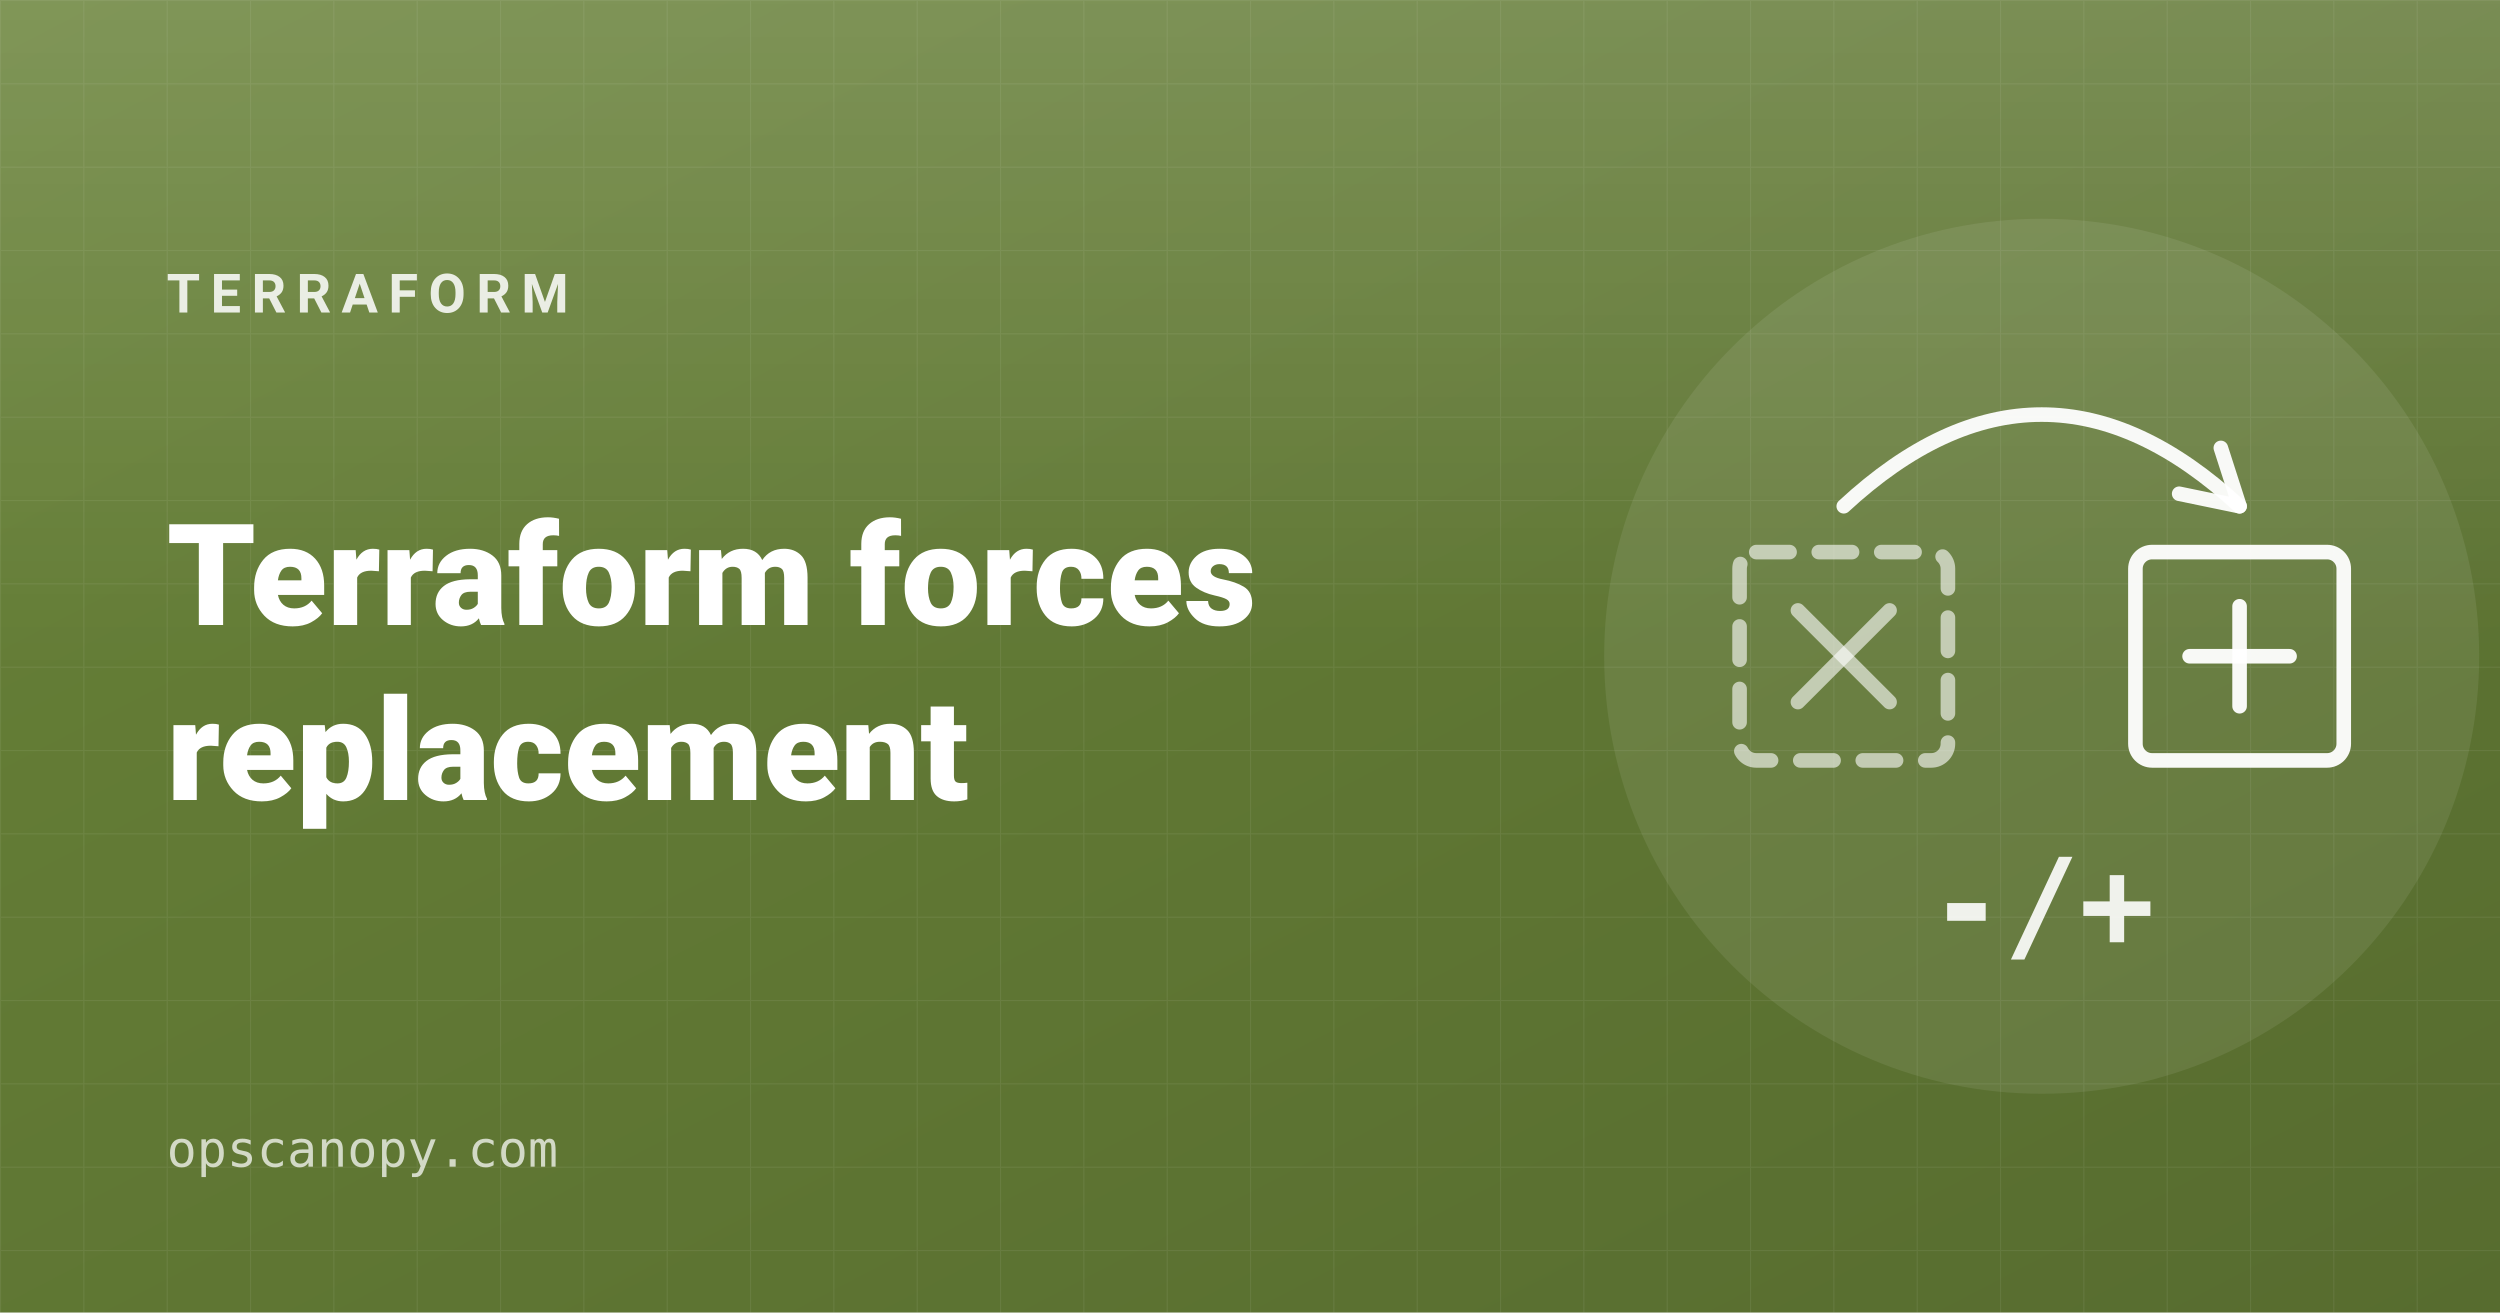
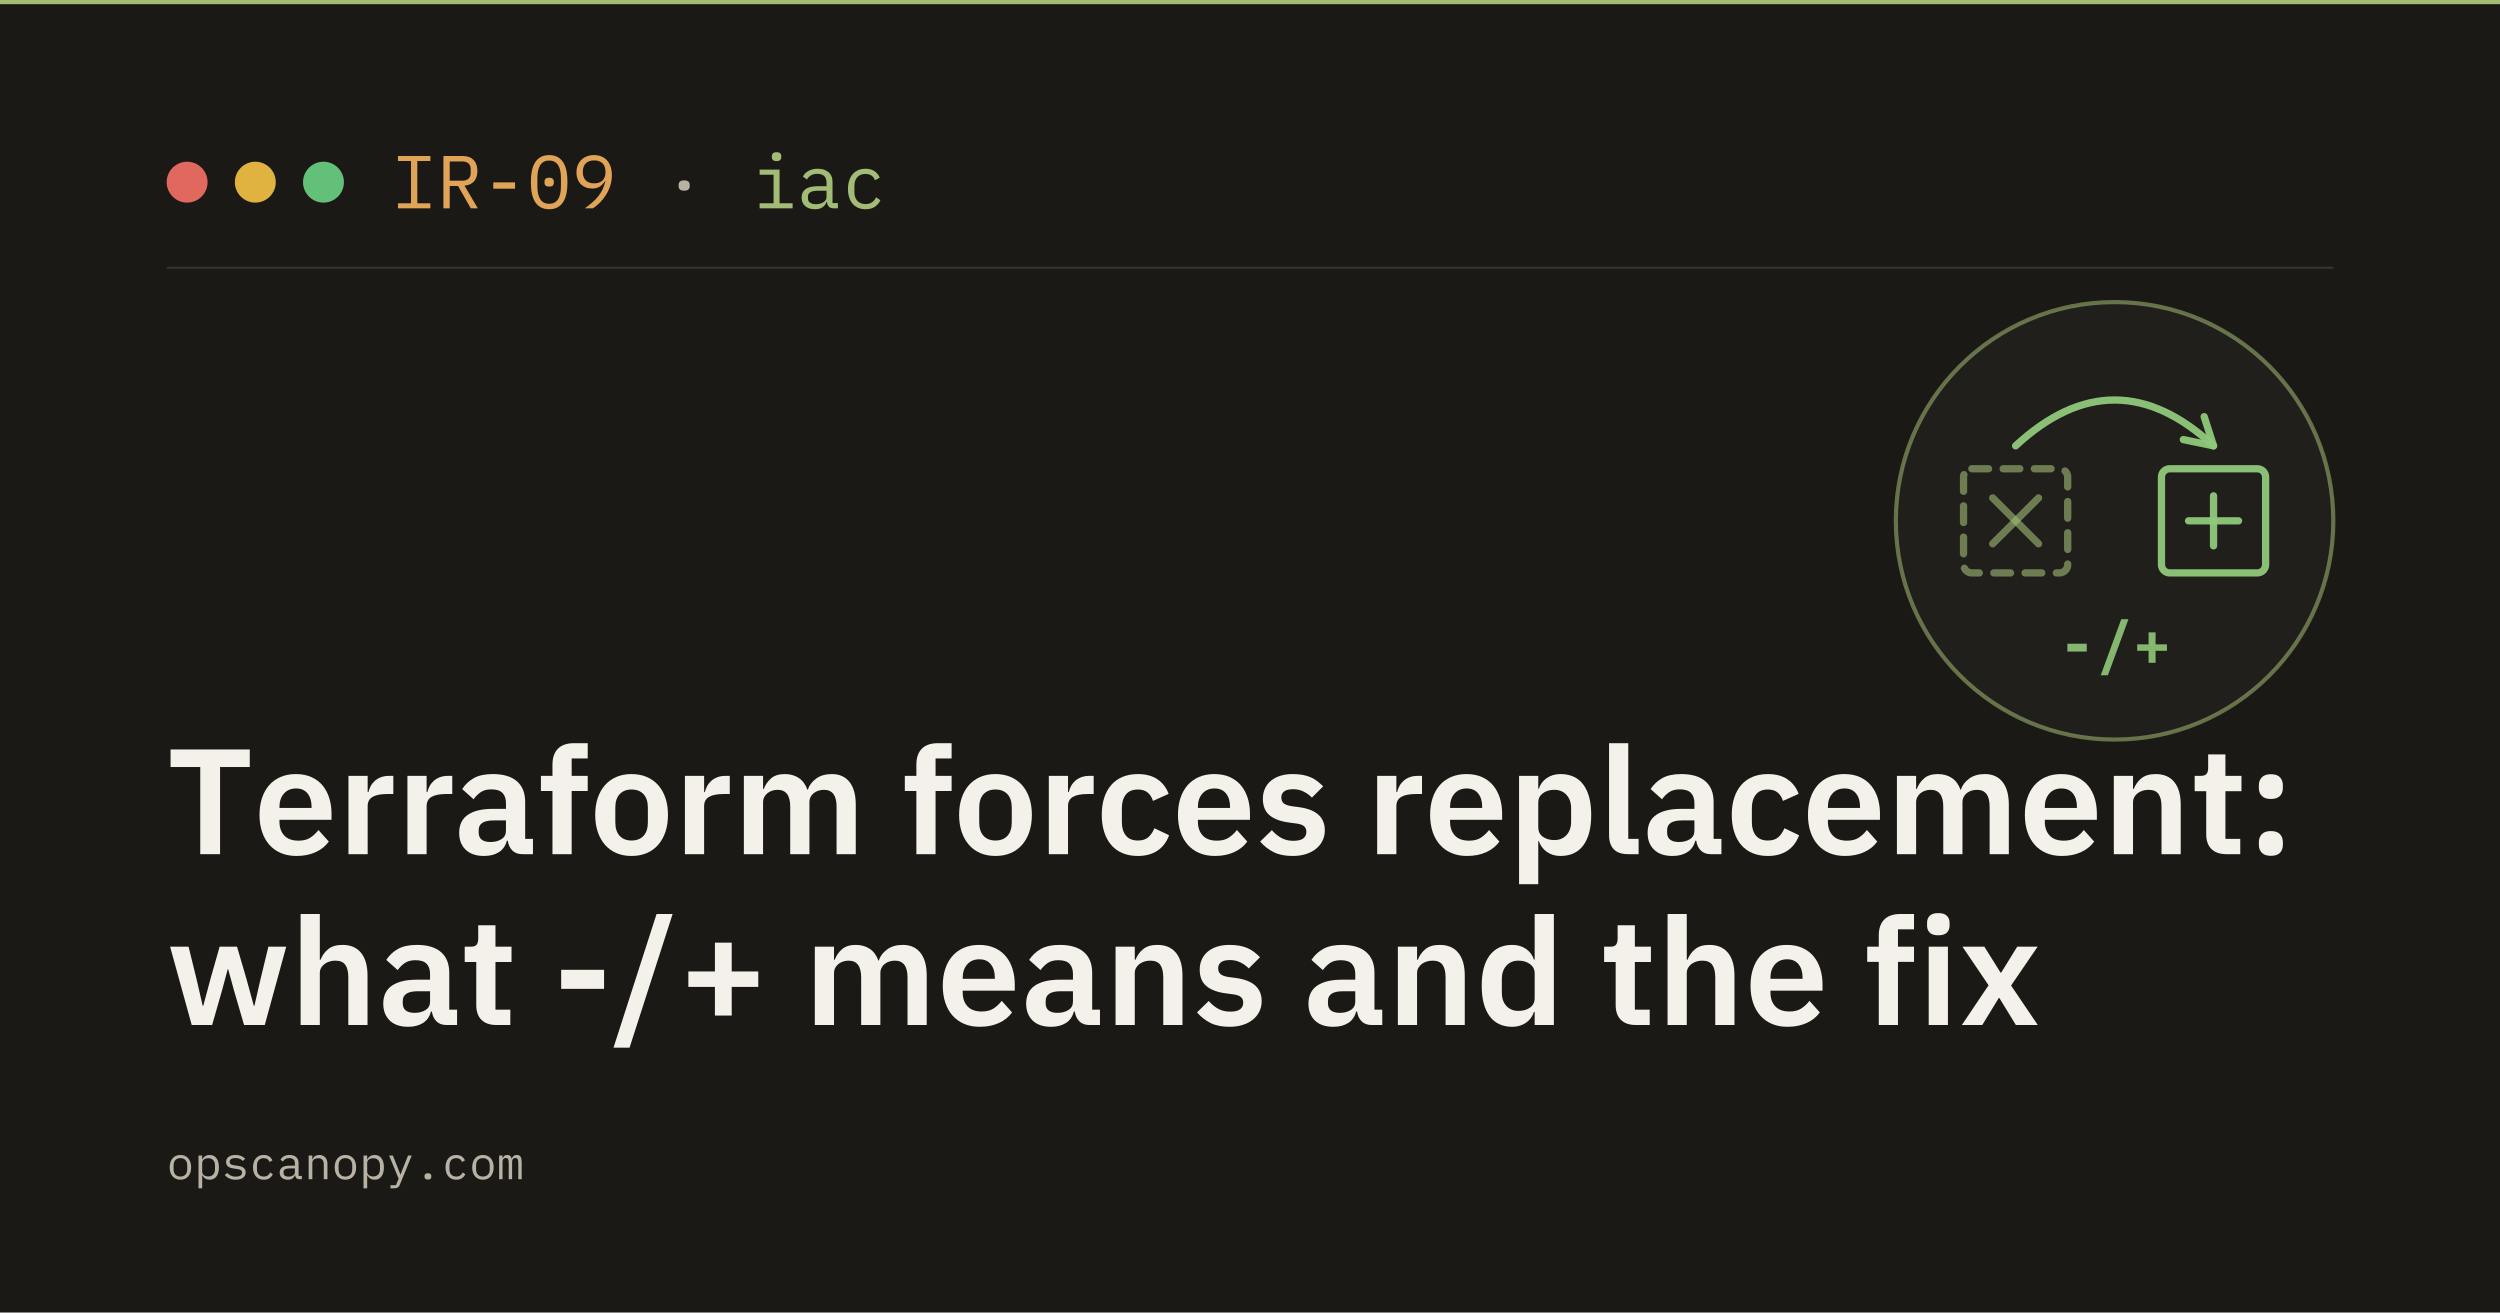
<svg xmlns="http://www.w3.org/2000/svg" viewBox="0 0 1200 630" role="img" aria-label="Terraform forces replacement — the old resource crossed out and destroyed, then a new one created in its place: -/+">
  <defs>
-     <linearGradient id="bg" x1="0" y1="0" x2="1" y2="1">
-       <stop offset="0" stop-color="#688238" />
-       <stop offset="1" stop-color="#576c2f" />
-     </linearGradient>
-     <linearGradient id="sheen" x1="0" y1="0" x2="0" y2="1">
-       <stop offset="0" stop-color="#ffffff" stop-opacity="0.16" />
-       <stop offset="1" stop-color="#ffffff" stop-opacity="0" />
-     </linearGradient>
-     <pattern id="grid" width="40" height="40" patternUnits="userSpaceOnUse">
-       <path d="M40 0 H0 V40" fill="none" stroke="#ffffff" stroke-opacity="0.07" stroke-width="1" />
-     </pattern>
+     <path id="g0" d="M516 0L84 0L84-67L258-67L258-631L84-631L84-698L516-698L516-631L342-631L342-67L516-67L516 0Z" />
+     <path id="g1" d="M174-298L174 0L90 0L90-698L344-698Q441-698 492-645Q543-592 543-497L543-497Q543-412 499-361Q455-310 371-302L371-302L549 0L455 0L285-298L174-298ZM174-369L342-369Q395-369 424.5-395.5Q454-422 454-471L454-471L454-523Q454-572 424.5-598.5Q395-625 342-625L342-625L174-625L174-369Z" />
+     <path id="g2" d="M445-262L155-262L155-346L445-346L445-262Z" />
+     <path id="g3" d="M300 12L300 12Q236 12 190-12.5Q144-37 114-83Q84-129 70-196Q56-263 56-349L56-349Q56-434 70-501.5Q84-569 114-615Q144-661 190-685.5Q236-710 300-710L300-710Q364-710 410-685.5Q456-661 486-615Q516-569 530-501.5Q544-434 544-349L544-349Q544-263 530-196Q516-129 486-83Q456-37 410-12.5Q364 12 300 12ZM300-61L300-61Q342-61 372-77.5Q402-94 420.5-124Q439-154 448-196.5Q457-239 457-292L457-292L457-406Q457-458 448-501Q439-544 420.5-574Q402-604 372-620.5Q342-637 300-637L300-637Q258-637 228-620.5Q198-604 179.5-574Q161-544 152-501Q143-458 143-406L143-406L143-292Q143-239 152-196.5Q161-154 179.5-124Q198-94 228-77.5Q258-61 300-61ZM300-290L300-290Q265-290 251.5-304Q238-318 238-338L238-338L238-360Q238-380 251.5-394Q265-408 300-408L300-408Q335-408 348.5-394Q362-380 362-360L362-360L362-338Q362-318 348.5-304Q335-290 300-290Z" />
+     <path id="g4" d="M536-442L536-442Q536-364 512.5-295.5Q489-227 452-170.5Q415-114 370.5-70.5Q326-27 283 0L283 0L175 0Q232-41 276.5-80Q321-119 355-161.5Q389-204 412-252.5Q435-301 450-362L450-362L445-364Q419-321 378.5-292.5Q338-264 273-264L273-264Q227-264 188.5-279Q150-294 122.5-322Q95-350 79.5-389.5Q64-429 64-479L64-479Q64-530 80.5-572.5Q97-615 128-645.5Q159-676 202.5-693Q246-710 299-710L299-710Q354-710 398-691.5Q442-673 472.5-638.5Q503-604 519.5-554Q536-504 536-442ZM300-333L300-333Q372-333 411.5-372Q451-411 451-482L451-482L451-490Q451-561 411.5-600Q372-639 300-639L300-639Q228-639 188.5-600Q149-561 149-490L149-490L149-482Q149-411 188.5-372Q228-333 300-333Z" />
+     <path id="g5" d="M300-235L300-235Q259-235 242.5-252Q226-269 226-295L226-295L226-313Q226-339 242.5-356Q259-373 300-373L300-373Q341-373 357.5-356Q374-339 374-313L374-313L374-295Q374-269 357.5-252Q341-235 300-235Z" />
+     <path id="g6" d="M332-630L332-630Q297-630 283-644.5Q269-659 269-681L269-681L269-697Q269-719 283-733.5Q297-748 332-748L332-748Q367-748 381-733.5Q395-719 395-697L395-697L395-681Q395-659 381-644.5Q367-630 332-630ZM106 0L106-68L292-68L292-448L106-448L106-516L372-516L372-68L546-68L546 0L106 0Z" />
+     <path id="g7" d="M550 0L495 0Q448 0 428-24Q408-48 403-84L403-84L398-84Q381-39 343.5-13.5Q306 12 243 12L243 12Q162 12 114-30Q66-72 66-145L66-145Q66-217 118.5-256Q171-295 288-295L288-295L398-295L398-346Q398-403 366-431.5Q334-460 275-460L275-460Q223-460 190-439.5Q157-419 137-384L137-384L83-424Q93-444 110-463Q127-482 152-496.5Q177-511 209-519.5Q241-528 280-528L280-528Q371-528 424.5-482Q478-436 478-354L478-354L478-70L550-70L550 0ZM257-55L257-55Q288-55 313.5-62.5Q339-70 358-82.5Q377-95 387.5-112.5Q398-130 398-150L398-150L398-235L288-235Q216-235 183-215Q150-195 150-157L150-157L150-136Q150-96 178.5-75.5Q207-55 257-55Z" />
+     <path id="g8" d="M318 12L318 12Q262 12 218.5-7.5Q175-27 145-62Q115-97 99.5-147Q84-197 84-258L84-258Q84-319 100-369Q116-419 146-454.5Q176-490 219-509Q262-528 317-528L317-528Q392-528 439-495Q486-462 508-409L508-409L444-375Q430-415 397.5-437Q365-459 317-459L317-459Q282-459 254.5-447.5Q227-436 208-415Q189-394 179.5-365Q170-336 170-302L170-302L170-214Q170-180 179.5-151Q189-122 208-101Q227-80 255-68.5Q283-57 319-57L319-57Q371-57 405-81Q439-105 459-147L459-147L516-108Q493-56 444.5-22Q396 12 318 12Z" />
+     <path id="g9" d="M554-581L356-581L356 0L224 0L224-581L26-581L26-698L554-698L554-581Z" />
+     <path id="g10" d="M285 12L285 12Q227 12 181.5-7.5Q136-27 104.5-62.5Q73-98 56-148.5Q39-199 39-262L39-262Q39-324 55.5-374Q72-424 103-459.5Q134-495 179-514.5Q224-534 281-534L281-534Q342-534 387-513Q432-492 461-456Q490-420 504.5-372.5Q519-325 519-271L519-271L519-229L172-229L172-216Q172-159 204-124.5Q236-90 299-90L299-90Q347-90 377.5-110Q408-130 432-161L432-161L501-84Q469-39 413.5-13.5Q358 12 285 12ZM283-438L283-438Q232-438 202-404Q172-370 172-316L172-316L172-308L386-308L386-317Q386-371 359.5-404.5Q333-438 283-438Z" />
+     <path id="g11" d="M202 0L74 0L74-522L202-522L202-414L207-414Q212-435 222.5-454.5Q233-474 250-489Q267-504 290.5-513Q314-522 345-522L345-522L373-522L373-401L333-401Q268-401 235-382Q202-363 202-320L202-320L202 0Z" />
+     <path id="g12" d="M529 0L458 0Q416 0 391.5-24.5Q367-49 361-90L361-90L355-90Q342-39 302-13.5Q262 12 203 12L203 12Q123 12 80-30Q37-72 37-142L37-142Q37-223 95-262.5Q153-302 260-302L260-302L349-302L349-340Q349-384 326-408Q303-432 252-432L252-432Q207-432 179.5-412.5Q152-393 133-366L133-366L57-434Q86-479 134-506.5Q182-534 261-534L261-534Q367-534 422-486Q477-438 477-348L477-348L477-102L529-102L529 0ZM246-81L246-81Q289-81 319-100Q349-119 349-156L349-156L349-225L267-225Q167-225 167-161L167-161L167-144Q167-112 187.5-96.5Q208-81 246-81Z" />
+     <path id="g13" d="M100 0L100-421L23-421L23-522L100-522L100-597Q100-666 136.5-703Q173-740 244-740L244-740L335-740L335-638L228-638L228-522L335-522L335-421L228-421L228 0L100 0Z" />
+     <path id="g14" d="M281 12L281 12Q225 12 180.5-7Q136-26 104.5-62Q73-98 56-148.5Q39-199 39-262L39-262Q39-325 56-375Q73-425 104.5-460.5Q136-496 180.5-515Q225-534 281-534L281-534Q337-534 382-515Q427-496 458.5-460.5Q490-425 507-375Q524-325 524-262L524-262Q524-199 507-148.5Q490-98 458.5-62Q427-26 382-7Q337 12 281 12ZM281-91L281-91Q332-91 361-122Q390-153 390-213L390-213L390-310Q390-369 361-400Q332-431 281-431L281-431Q231-431 202-400Q173-369 173-310L173-310L173-213Q173-153 202-122Q231-91 281-91Z" />
+     <path id="g15" d="M202 0L74 0L74-522L202-522L202-435L207-435Q222-476 255-505Q288-534 347-534L347-534Q401-534 440-508Q479-482 498-429L498-429L500-429Q514-473 555.5-503.5Q597-534 660-534L660-534Q737-534 778.5-481Q820-428 820-330L820-330L820 0L692 0L692-317Q692-429 608-429L608-429Q589-429 571.5-423.5Q554-418 540.5-407.5Q527-397 519-381.5Q511-366 511-345L511-345L511 0L383 0L383-317Q383-429 299-429L299-429Q281-429 263.5-423.5Q246-418 232.5-407.5Q219-397 210.5-381.5Q202-366 202-345L202-345L202 0Z" />
+     <path id="g16" d="M280 12L280 12Q222 12 177-7Q132-26 101.5-62Q71-98 55-148.5Q39-199 39-262L39-262Q39-325 55-375Q71-425 101.5-460.5Q132-496 177-515Q222-534 280-534L280-534Q359-534 410.5-499Q462-464 485-402L485-402L380-355Q371-388 346.5-409.5Q322-431 280-431L280-431Q226-431 199.5-397Q173-363 173-308L173-308L173-213Q173-158 199.5-124.5Q226-91 280-91L280-91Q326-91 351-114.5Q376-138 390-173L390-173L488-126Q462-57 409-22.5Q356 12 280 12Z" />
+     <path id="g17" d="M245 12L245 12Q170 12 119-13.5Q68-39 29-84L29-84L107-160Q136-127 170.5-108Q205-89 250-89L250-89Q296-89 316.5-105Q337-121 337-149L337-149Q337-172 322.5-185.5Q308-199 273-204L273-204L221-211Q136-222 91.5-259.5Q47-297 47-369L47-369Q47-407 61-437.5Q75-468 101-489.5Q127-511 163.5-522.5Q200-534 245-534L245-534Q283-534 312.5-528.5Q342-523 366-512.5Q390-502 410-486.5Q430-471 449-452L449-452L374-377Q351-401 319-417Q287-433 249-433L249-433Q207-433 188.5-418Q170-403 170-379L170-379Q170-353 185.5-339.5Q201-326 238-320L238-320L291-313Q460-289 460-159L460-159Q460-121 444.5-89.5Q429-58 401-35.5Q373-13 333.5-0.5Q294 12 245 12Z" />
+     <path id="g18" d="M74 200L74-522L202-522L202-436L206-436Q220-481 259-507.5Q298-534 350-534L350-534Q450-534 502.5-463.5Q555-393 555-262L555-262Q555-130 502.5-59Q450 12 350 12L350 12Q298 12 259.5-15Q221-42 206-87L206-87L202-87L202 200L74 200ZM309-94L309-94Q359-94 390-127Q421-160 421-216L421-216L421-306Q421-362 390-395.5Q359-429 309-429L309-429Q263-429 232.5-406Q202-383 202-345L202-345L202-179Q202-138 232.5-116Q263-94 309-94Z" />
+     <path id="g19" d="M271 0L202 0Q136 0 105-33Q74-66 74-126L74-126L74-740L202-740L202-102L271-102L271 0Z" />
+     <path id="g20" d="M202 0L74 0L74-522L202-522L202-435L207-435Q223-477 257.5-505.5Q292-534 353-534L353-534Q434-534 477-481Q520-428 520-330L520-330L520 0L392 0L392-317Q392-373 372-401Q352-429 306-429L306-429Q286-429 267.5-423.5Q249-418 234.5-407.5Q220-397 211-381.5Q202-366 202-345L202-345L202 0Z" />
+     <path id="g21" d="M329 0L237 0Q171 0 136.5-34.5Q102-69 102-133L102-133L102-420L25-420L25-522L65-522Q94-522 104.5-535.5Q115-549 115-576L115-576L115-665L230-665L230-522L337-522L337-420L230-420L230-102L329-102L329 0Z" />
+     <path id="g22" d="M159 11L159 11Q118 11 98.5-9.5Q79-30 79-62L79-62L79-80Q79-112 98.5-133Q118-154 159-154L159-154Q201-154 220-133Q239-112 239-80L239-80L239-62Q239-30 220-9.5Q201 11 159 11ZM159-368L159-368Q118-368 98.5-388.5Q79-409 79-441L79-441L79-459Q79-491 98.5-512Q118-533 159-533L159-533Q201-533 220-512Q239-491 239-459L239-459L239-441Q239-409 220-388.5Q201-368 159-368Z" />
+     <path id="g23" d="M167 0L23-522L146-522L199-307L240-128L244-128L292-307L353-522L469-522L532-307L581-128L585-128L626-307L678-522L797-522L654 0L516 0L449-230L410-372L407-372L369-230L303 0L167 0Z" />
+     <path id="g24" d="M74 0L74-740L202-740L202-435L207-435Q223-477 257.5-505.5Q292-534 353-534L353-534Q434-534 477-481Q520-428 520-330L520-330L520 0L392 0L392-317Q392-373 372-401Q352-429 306-429L306-429Q286-429 267.5-423.5Q249-418 234.5-407.5Q220-397 211-381.5Q202-366 202-345L202-345L202 0L74 0Z" />
+     <path id="g25" d="M344-241L58-241L58-368L344-368L344-241Z" />
+     <path id="g26" d="M112 151L5 151L292-740L399-740L112 151Z" />
+     <path id="g27" d="M356-63L244-63L244-254L67-254L67-357L244-357L244-549L356-549L356-357L533-357L533-254L356-254L356-63Z" />
+     <path id="g28" d="M398 0L398-87L393-87Q379-42 340-15Q301 12 249 12L249 12Q150 12 97.5-59Q45-130 45-262L45-262Q45-393 97.5-463.5Q150-534 249-534L249-534Q301-534 340-507.5Q379-481 393-436L393-436L398-436L398-740L526-740L526 0L398 0ZM290-94L290-94Q336-94 367-116Q398-138 398-179L398-179L398-345Q398-383 367-406Q336-429 290-429L290-429Q240-429 209.5-395.5Q179-362 179-306L179-306L179-216Q179-160 209.5-127Q240-94 290-94Z" />
+     <path id="g29" d="M138-598L138-598Q98-598 80.5-616Q63-634 63-662L63-662L63-682Q63-710 80.5-728Q98-746 138-746L138-746Q177-746 195-728Q213-710 213-682L213-682L213-662Q213-634 195-616Q177-598 138-598ZM74 0L74-522L202-522L202 0L74 0Z" />
+     <path id="g30" d="M155 0L19 0L197-265L23-522L169-522L277-349L281-349L388-522L524-522L347-263L525 0L379 0L269-180L265-180L155 0Z" />
+     <path id="g31" d="M455-242L145-242L145-367L455-367L455-242Z" />
+     <path id="g32" d="M193 138L78 138L407-760L522-760L193 138Z" />
+     <path id="g33" d="M356-62L244-62L244-254L62-254L62-357L244-357L244-549L356-549L356-357L538-357L538-254L356-254L356-62Z" />
+     <path id="g34" d="M300 12L300 12Q246 12 202.5-7Q159-26 128.5-61.5Q98-97 82-146.5Q66-196 66-258L66-258Q66-319 82-369Q98-419 128.5-454.5Q159-490 202.5-509Q246-528 300-528L300-528Q354-528 397.5-509Q441-490 471.5-454.5Q502-419 518-369Q534-319 534-258L534-258Q534-196 518-146.5Q502-97 471.5-61.5Q441-26 397.5-7Q354 12 300 12ZM300-57L300-57Q367-57 408-97Q449-137 449-221L449-221L449-295Q449-379 408-419Q367-459 300-459L300-459Q233-459 192-419Q151-379 151-295L151-295L151-221Q151-137 192-97Q233-57 300-57Z" />
+     <path id="g35" d="M95 200L95-516L175-516L175-432L179-432Q229-528 338-528L338-528Q433-528 486.5-457Q540-386 540-258L540-258Q540-130 486.5-59Q433 12 338 12L338 12Q229 12 179-84L179-84L175-84L175 200L95 200ZM307-59L307-59Q377-59 415.5-101.5Q454-144 454-214L454-214L454-302Q454-372 415.5-414.5Q377-457 307-457L307-457Q280-457 256-450Q232-443 214-429.5Q196-416 185.5-396.5Q175-377 175-351L175-351L175-165Q175-139 185.5-119.5Q196-100 214-86.5Q232-73 256-66Q280-59 307-59Z" />
+     <path id="g36" d="M306 12L306 12Q225 12 166.5-15.5Q108-43 67-89L67-89L121-136Q158-97 202-76Q246-55 308-55L308-55Q368-55 406.5-76.5Q445-98 445-144L445-144Q445-164 437.5-177.5Q430-191 417-199Q404-207 388-211.5Q372-216 354-219L354-219L273-231Q246-235 214.5-242Q183-249 157-264.5Q131-280 113.5-306Q96-332 96-374L96-374Q96-413 111.5-441.5Q127-470 155-489.5Q183-509 221-518.5Q259-528 304-528L304-528Q374-528 425.5-506Q477-484 514-445L514-445L462-396Q453-407 439.5-418.5Q426-430 406.5-439.5Q387-449 361-455Q335-461 301-461L301-461Q240-461 207.5-440Q175-419 175-379L175-379Q175-359 182.5-345.5Q190-332 203-324Q216-316 232.5-311.5Q249-307 266-304L266-304L347-292Q375-288 406-281Q437-274 463-258.5Q489-243 506.5-217Q524-191 524-149L524-149Q524-72 464.5-30Q405 12 306 12Z" />
+     <path id="g37" d="M178 0L98 0L98-516L178-516L178-432L182-432Q190-451 202-468.5Q214-486 231.5-499Q249-512 273-520Q297-528 329-528L329-528Q410-528 459-476.5Q508-425 508-331L508-331L508 0L428 0L428-317Q428-388 397-422.5Q366-457 306-457L306-457Q282-457 259-451Q236-445 218-433Q200-421 189-402Q178-383 178-358L178-358L178 0Z" />
+     <path id="g38" d="M380-300L467-516L547-516L291 113Q282 135 271 151.5Q260 168 245 178.5Q230 189 209 194.5Q188 200 159 200L159 200L83 200L83 132L203 132L261-10L53-516L135-516L222-300L299-104L303-104L380-300Z" />
+     <path id="g39" d="M300 9L300 9Q259 9 242.5-8Q226-25 226-51L226-51L226-69Q226-95 242.5-112Q259-129 300-129L300-129Q341-129 357.5-112Q374-95 374-69L374-69L374-51Q374-25 357.5-8Q341 9 300 9Z" />
+     <path id="g40" d="M128 0L54 0L54-516L128-516L128-456L132-456Q144-486 166-507Q188-528 231-528L231-528Q276-528 298-505.5Q320-483 325-447L325-447L328-447Q342-482 368-505Q394-528 440-528L440-528Q503-528 524.5-484Q546-440 546-358L546-358L546 0L472 0L472-345Q472-411 458.5-436.5Q445-462 409-462L409-462Q377-462 357-441.5Q337-421 337-379L337-379L337 0L263 0L263-345Q263-411 249.5-436.5Q236-462 201-462L201-462Q169-462 148.5-441.5Q128-421 128-379L128-379L128 0Z" />
  </defs>
-   <rect width="1200" height="630" fill="url(#bg)" />
-   <rect width="1200" height="630" fill="url(#grid)" />
-   <rect width="1200" height="320" fill="url(#sheen)" />
-   <circle cx="980" cy="315" r="210" fill="#ffffff" fill-opacity="0.08" />
-   <text x="80" y="150" font-family="ui-sans-serif, system-ui, Segoe UI, Roboto, sans-serif" font-size="26" font-weight="700" letter-spacing="5" fill="#ffffff" fill-opacity="0.85">TERRAFORM</text>
-   <text font-family="ui-sans-serif, system-ui, Segoe UI, Roboto, sans-serif" font-size="68" font-weight="800" fill="#ffffff">
-     <tspan x="80" y="300">Terraform forces</tspan>
-     <tspan x="80" y="384">replacement</tspan>
-   </text>
-   <text x="80" y="560" font-family="ui-monospace, SFMono-Regular, Menlo, Consolas, monospace" font-size="24" fill="#ffffff" fill-opacity="0.72">opscanopy.com</text>
-   <g transform="translate(980,315)" stroke="#ffffff" stroke-opacity="0.95" stroke-width="7" fill="none" stroke-linecap="round" stroke-linejoin="round">
-     <rect x="-145" y="-50" width="100" height="100" rx="8" stroke-dasharray="16 14" stroke-opacity="0.6" />
-     <line x1="-117" y1="-22" x2="-73" y2="22" stroke-opacity="0.6" />
-     <line x1="-73" y1="-22" x2="-117" y2="22" stroke-opacity="0.6" />
+   <rect width="1200" height="630" fill="#1b1915" />
+   <rect width="1200" height="2" fill="#a2bc75" />
+   <g data-role="caption">
+     <circle cx="89.82" cy="87.44" r="9.82" fill="#e0685f" />
+     <circle cx="122.55" cy="87.44" r="9.82" fill="#e0b23f" />
+     <circle cx="155.27" cy="87.44" r="9.82" fill="#63c079" />
+     <g transform="translate(188 100) scale(0.036)" fill="#e0a458">
+       <use href="#g0" />
+       <use href="#g1" x="600" />
+       <use href="#g2" x="1200" />
+       <use href="#g3" x="1800" />
+       <use href="#g4" x="2400" />
+     </g>
+     <g transform="translate(296 100) scale(0.036)" fill="#b8b2a4">
+       <use href="#g5" x="600" />
+     </g>
+     <g transform="translate(360.8 100) scale(0.036)" fill="#a2bc75">
+       <use href="#g6" />
+       <use href="#g7" x="600" />
+       <use href="#g8" x="1200" />
+     </g>
+     <rect x="80" y="128" width="1040" height="1" fill="#ffffff" fill-opacity="0.12" />
+   </g>
+   <circle cx="1015" cy="250" r="105" fill="#ffffff" fill-opacity="0.03" stroke="#a2bc75" stroke-opacity="0.55" stroke-width="2" />
+   <g transform="translate(1015,250) scale(0.5)" stroke="#8fc97a" stroke-opacity="0.95" stroke-width="7" fill="none" stroke-linecap="round" stroke-linejoin="round">
+     <rect x="-145" y="-50" width="100" height="100" rx="8" stroke-dasharray="16 14" stroke-opacity="0.6" stroke="#a2bc75" />
+     <line x1="-117" y1="-22" x2="-73" y2="22" stroke-opacity="0.6" stroke="#a2bc75" />
+     <line x1="-73" y1="-22" x2="-117" y2="22" stroke-opacity="0.6" stroke="#a2bc75" />
    <rect x="45" y="-50" width="100" height="100" rx="8" />
    <line x1="95" y1="-24" x2="95" y2="24" />
    <line x1="71" y1="0" x2="119" y2="0" />
    <path d="M-95 -72 Q0 -160 95 -72" />
    <path d="M86 -100 L95 -72 L66 -78" />
-     <text x="0" y="140" text-anchor="middle" font-family="ui-monospace, SFMono-Regular, Menlo, Consolas, monospace" font-size="60" font-weight="700" fill="#ffffff" fill-opacity="0.9" stroke="none">-/+</text>
+     <g transform="translate(-54 140) scale(0.06)" fill="#8fc97a" fill-opacity="0.9" stroke="none">
+       <use href="#g31" />
+       <use href="#g32" x="600" />
+       <use href="#g33" x="1200" />
+     </g>
+   </g>
+   <g data-role="title">
+     <g transform="translate(80 410) scale(0.072)" fill="#f4f1ea">
+       <use href="#g9" />
+       <use href="#g10" x="580" />
+       <use href="#g11" x="1138" />
+       <use href="#g11" x="1531" />
+       <use href="#g12" x="1913" />
+       <use href="#g13" x="2472" />
+       <use href="#g14" x="2818" />
+       <use href="#g11" x="3381" />
+       <use href="#g15" x="3774" />
+       <use href="#g13" x="4898" />
+       <use href="#g14" x="5244" />
+       <use href="#g11" x="5807" />
+       <use href="#g16" x="6195" />
+       <use href="#g10" x="6703" />
+       <use href="#g17" x="7261" />
+       <use href="#g11" x="7996" />
+       <use href="#g10" x="8384" />
+       <use href="#g18" x="8942" />
+       <use href="#g19" x="9542" />
+       <use href="#g12" x="9836" />
+       <use href="#g16" x="10395" />
+       <use href="#g10" x="10903" />
+       <use href="#g15" x="11461" />
+       <use href="#g10" x="12349" />
+       <use href="#g20" x="12907" />
+       <use href="#g21" x="13495" />
+       <use href="#g22" x="13869" />
+     </g>
+     <g transform="translate(80 492) scale(0.072)" fill="#f4f1ea">
+       <use href="#g23" />
+       <use href="#g24" x="819" />
+       <use href="#g12" x="1407" />
+       <use href="#g21" x="1962" />
+       <use href="#g25" x="2572" />
+       <use href="#g26" x="2974" />
+       <use href="#g27" x="3411" />
+       <use href="#g15" x="4247" />
+       <use href="#g10" x="5135" />
+       <use href="#g12" x="5693" />
+       <use href="#g20" x="6252" />
+       <use href="#g17" x="6840" />
+       <use href="#g12" x="7575" />
+       <use href="#g20" x="8134" />
+       <use href="#g28" x="8722" />
+       <use href="#g21" x="9558" />
+       <use href="#g24" x="9932" />
+       <use href="#g10" x="10520" />
+       <use href="#g13" x="11314" />
+       <use href="#g29" x="11673" />
+       <use href="#g30" x="11949" />
+     </g>
+   </g>
+   <g transform="translate(80 566) scale(0.022)" fill="#b8b2a4">
+     <use href="#g34" />
+     <use href="#g35" x="600" />
+     <use href="#g36" x="1200" />
+     <use href="#g8" x="1800" />
+     <use href="#g7" x="2400" />
+     <use href="#g37" x="3000" />
+     <use href="#g34" x="3600" />
+     <use href="#g35" x="4200" />
+     <use href="#g38" x="4800" />
+     <use href="#g39" x="5400" />
+     <use href="#g8" x="6000" />
+     <use href="#g34" x="6600" />
+     <use href="#g40" x="7200" />
  </g>
</svg>
